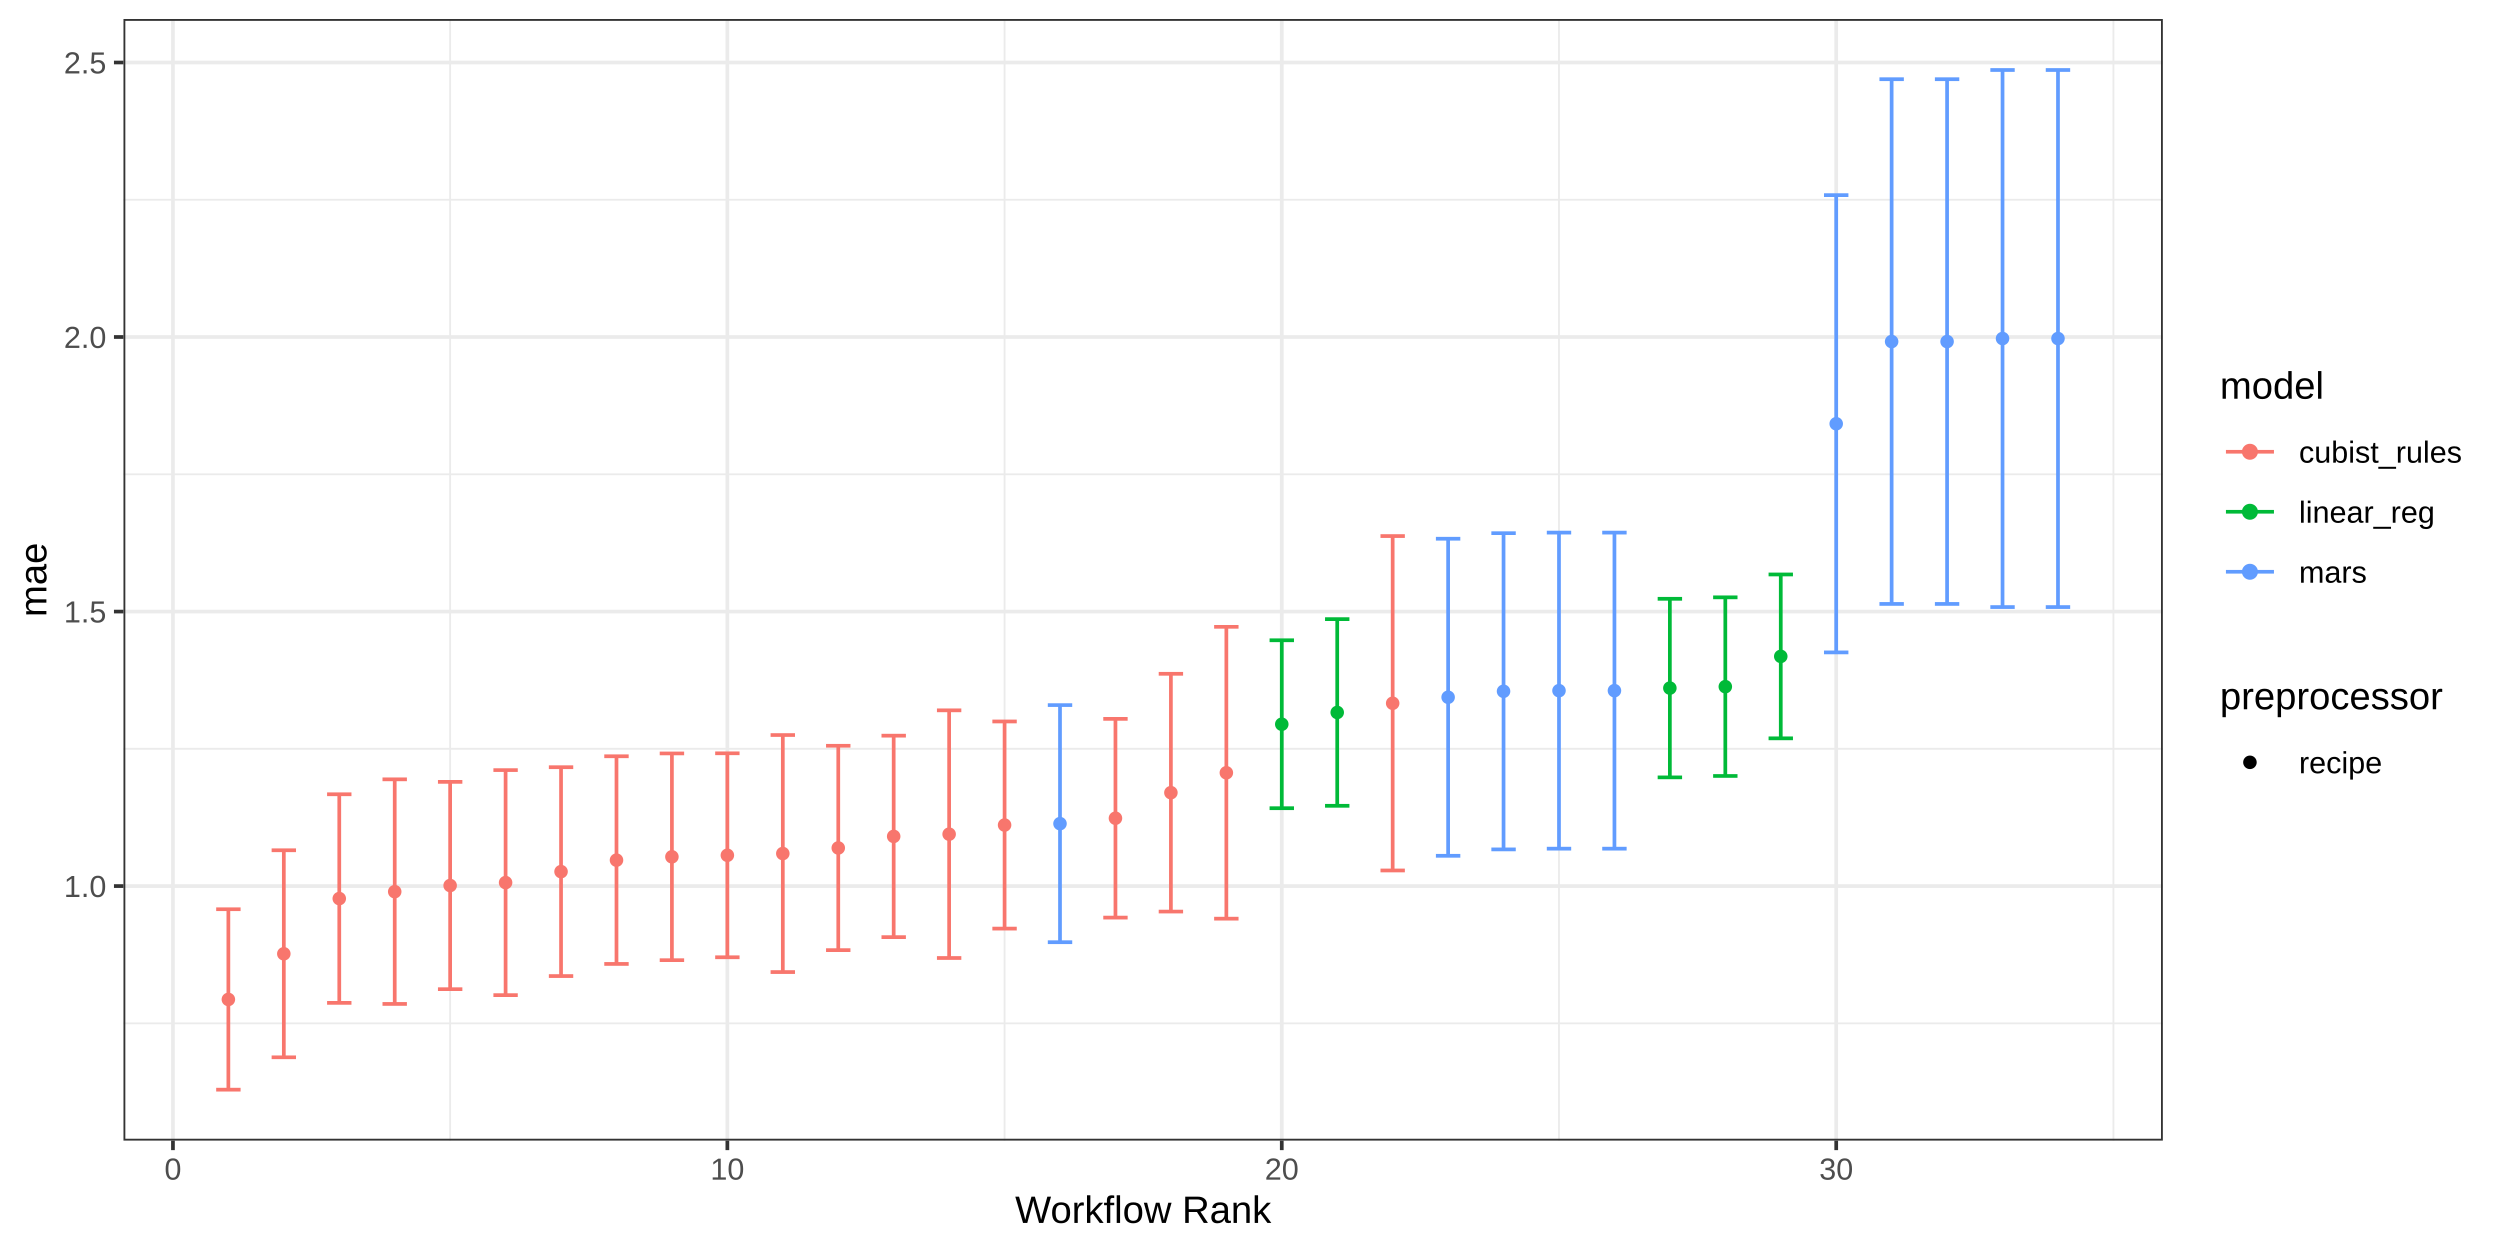
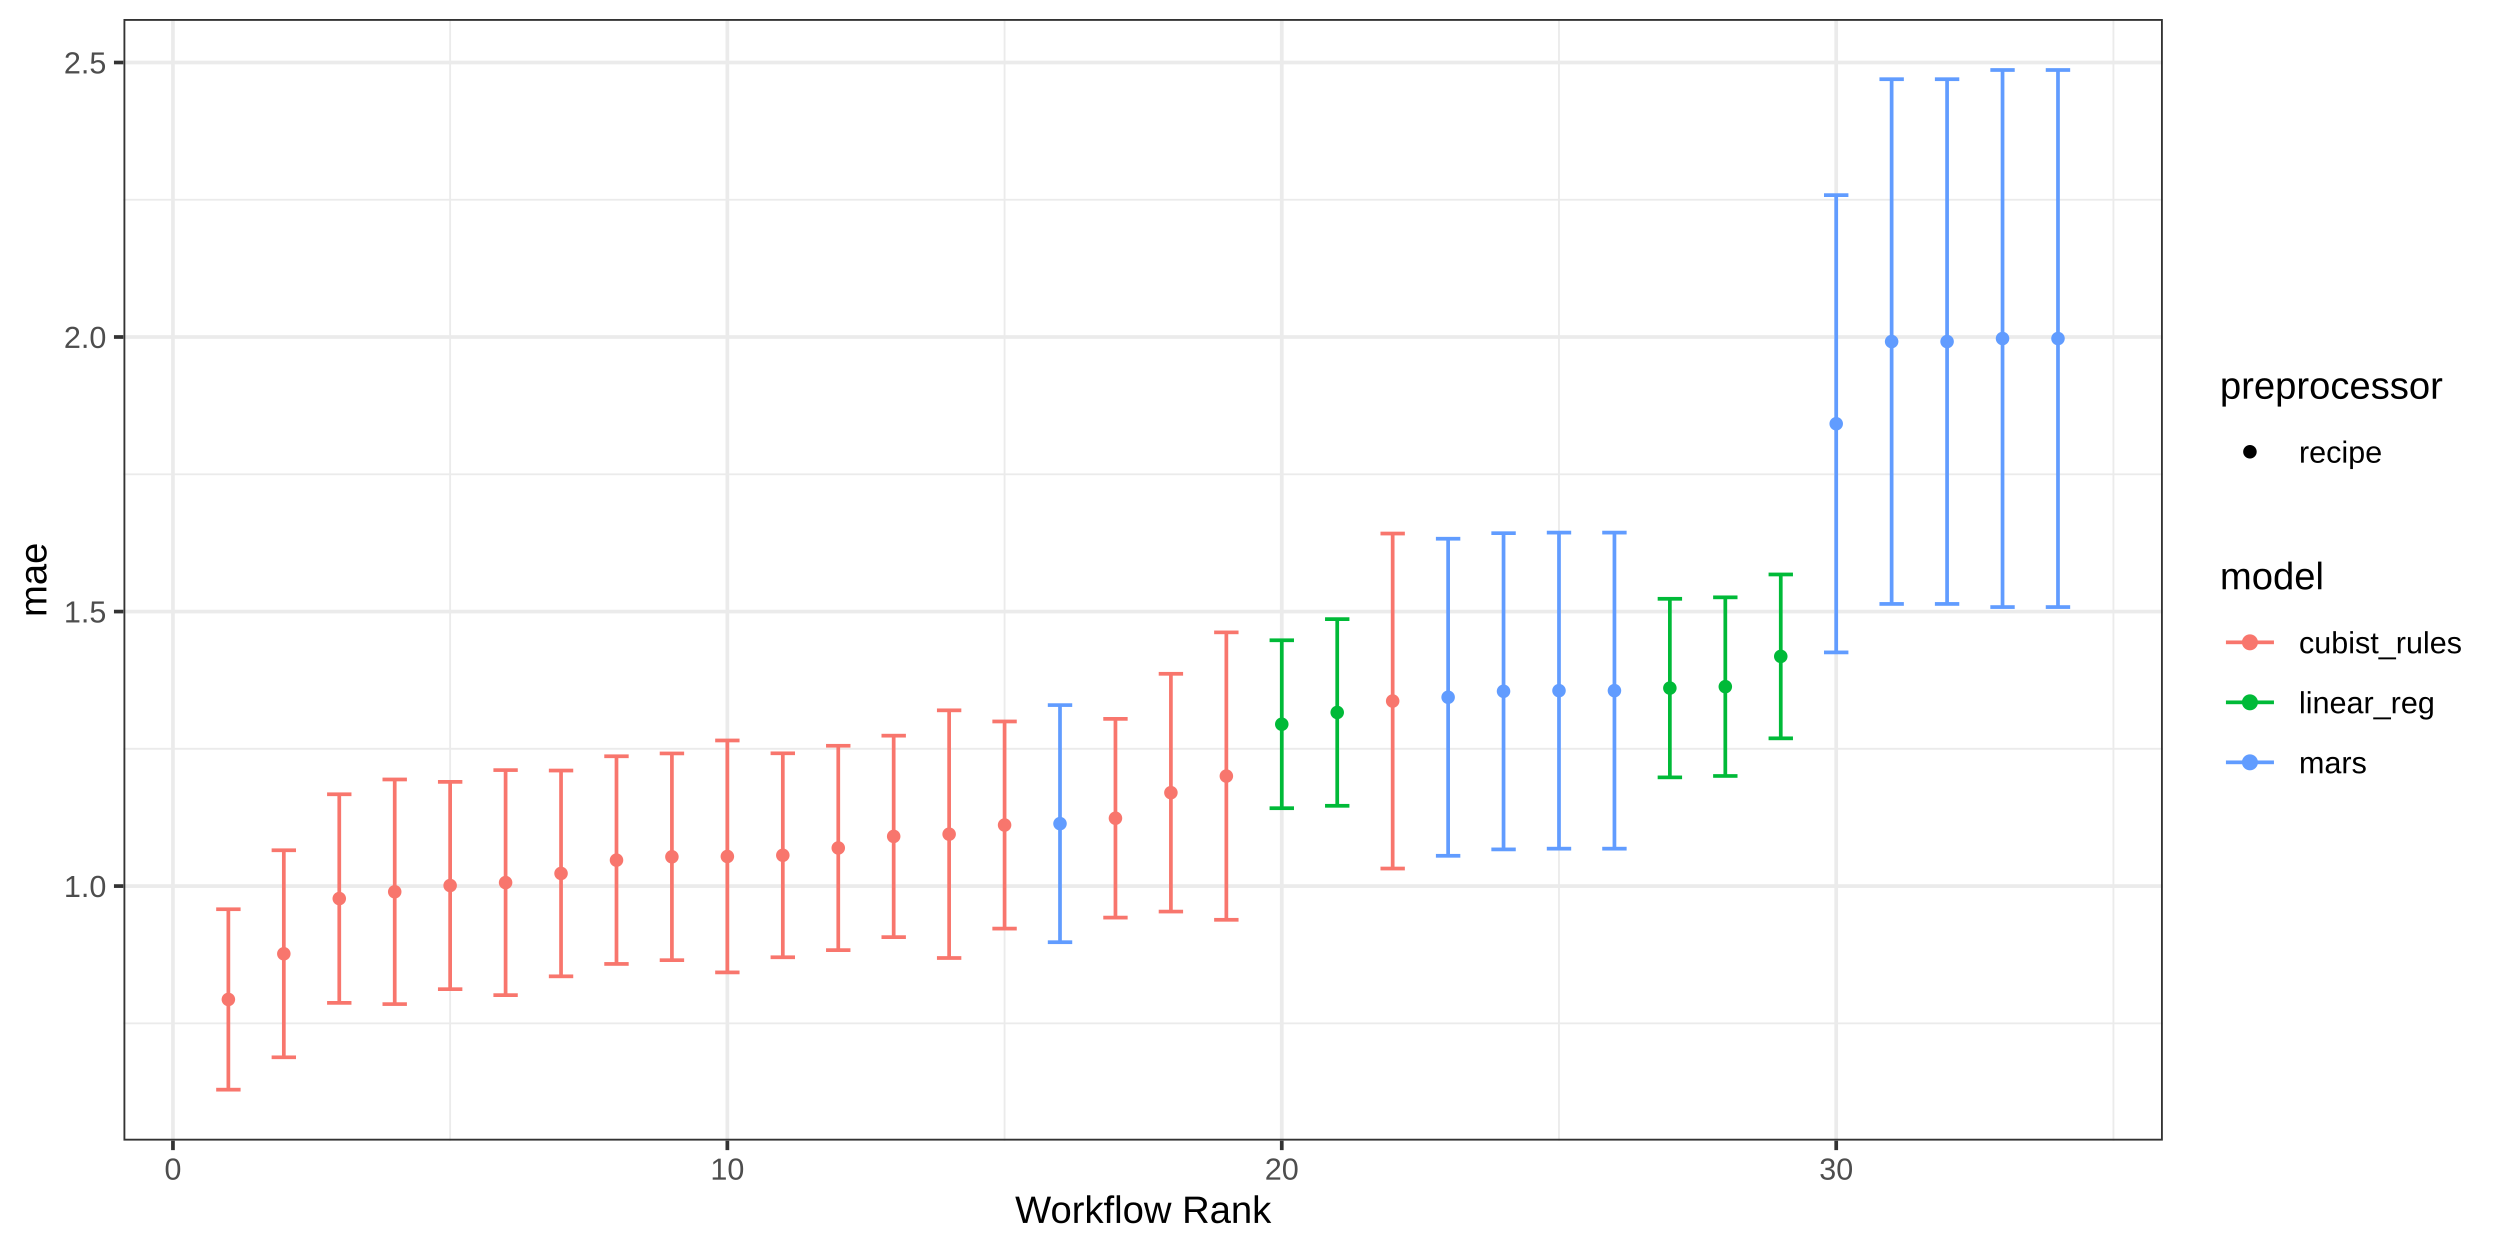
<svg xmlns="http://www.w3.org/2000/svg" width="720.00pt" height="360.00pt" viewBox="0 0 720.00 360.00">
  <g class="svglite">
    <defs>
      <style type="text/css">
    .svglite line, .svglite polyline, .svglite polygon, .svglite path, .svglite rect, .svglite circle {
      fill: none;
      stroke: #000000;
      stroke-linecap: round;
      stroke-linejoin: round;
      stroke-miterlimit: 10.00;
    }
    .svglite text {
      white-space: pre;
    }
    .svglite g.glyphgroup path {
      fill: inherit;
      stroke: none;
    }
  </style>
    </defs>
    <rect width="100%" height="100%" style="stroke: none; fill: #FFFFFF;" />
    <defs>
      <clipPath id="cpMC4wMHw3MjAuMDB8MC4wMHwzNjAuMDA=">
        <rect x="0.00" y="0.00" width="720.00" height="360.00" />
      </clipPath>
    </defs>
    <g clip-path="url(#cpMC4wMHw3MjAuMDB8MC4wMHwzNjAuMDA=)">
      <rect x="-0" y="0.00" width="720.00" height="360.00" style="stroke-width: 1.07; stroke: #FFFFFF; fill: #FFFFFF;" />
    </g>
    <defs>
      <clipPath id="cpMzUuNTZ8NjIyLjkxfDUuNDh8MzI4LjUw">
        <rect x="35.56" y="5.48" width="587.34" height="323.02" />
      </clipPath>
    </defs>
    <g clip-path="url(#cpMzUuNTZ8NjIyLjkxfDUuNDh8MzI4LjUw)">
      <rect x="35.56" y="5.48" width="587.34" height="323.02" style="stroke-width: 1.07; stroke: none; fill: #FFFFFF;" />
      <polyline points="35.56,294.73 622.91,294.73 " style="stroke-width: 0.53; stroke: #EBEBEB; stroke-linecap: butt;" />
      <polyline points="35.56,215.66 622.91,215.66 " style="stroke-width: 0.53; stroke: #EBEBEB; stroke-linecap: butt;" />
      <polyline points="35.56,136.60 622.91,136.60 " style="stroke-width: 0.53; stroke: #EBEBEB; stroke-linecap: butt;" />
      <polyline points="35.56,57.53 622.91,57.53 " style="stroke-width: 0.53; stroke: #EBEBEB; stroke-linecap: butt;" />
      <polyline points="129.64,328.50 129.64,5.48 " style="stroke-width: 0.53; stroke: #EBEBEB; stroke-linecap: butt;" />
      <polyline points="289.32,328.50 289.32,5.48 " style="stroke-width: 0.53; stroke: #EBEBEB; stroke-linecap: butt;" />
      <polyline points="448.99,328.50 448.99,5.48 " style="stroke-width: 0.53; stroke: #EBEBEB; stroke-linecap: butt;" />
      <polyline points="608.66,328.50 608.66,5.48 " style="stroke-width: 0.53; stroke: #EBEBEB; stroke-linecap: butt;" />
      <polyline points="35.56,255.19 622.91,255.19 " style="stroke-width: 1.07; stroke: #EBEBEB; stroke-linecap: butt;" />
      <polyline points="35.56,176.13 622.91,176.13 " style="stroke-width: 1.07; stroke: #EBEBEB; stroke-linecap: butt;" />
      <polyline points="35.56,97.06 622.91,97.06 " style="stroke-width: 1.07; stroke: #EBEBEB; stroke-linecap: butt;" />
      <polyline points="35.56,18.00 622.91,18.00 " style="stroke-width: 1.07; stroke: #EBEBEB; stroke-linecap: butt;" />
      <polyline points="49.81,328.50 49.81,5.48 " style="stroke-width: 1.07; stroke: #EBEBEB; stroke-linecap: butt;" />
      <polyline points="209.48,328.50 209.48,5.48 " style="stroke-width: 1.07; stroke: #EBEBEB; stroke-linecap: butt;" />
      <polyline points="369.15,328.50 369.15,5.48 " style="stroke-width: 1.07; stroke: #EBEBEB; stroke-linecap: butt;" />
      <polyline points="528.83,328.50 528.83,5.48 " style="stroke-width: 1.07; stroke: #EBEBEB; stroke-linecap: butt;" />
      <circle cx="65.77" cy="287.84" r="1.95" style="stroke-width: 0.71; stroke: none; fill: #F8766D;" />
      <circle cx="81.74" cy="274.69" r="1.95" style="stroke-width: 0.71; stroke: none; fill: #F8766D;" />
      <circle cx="97.71" cy="258.79" r="1.95" style="stroke-width: 0.71; stroke: none; fill: #F8766D;" />
-       <circle cx="113.68" cy="256.80" r="1.95" style="stroke-width: 0.71; stroke: none; fill: #F8766D;" />
+       <circle cx="113.68" cy="256.83" r="1.95" style="stroke-width: 0.71; stroke: none; fill: #F8766D;" />
      <circle cx="129.64" cy="255.03" r="1.95" style="stroke-width: 0.71; stroke: none; fill: #F8766D;" />
      <circle cx="145.61" cy="254.19" r="1.95" style="stroke-width: 0.71; stroke: none; fill: #F8766D;" />
-       <circle cx="161.58" cy="251.03" r="1.95" style="stroke-width: 0.71; stroke: none; fill: #F8766D;" />
+       <circle cx="161.58" cy="251.55" r="1.95" style="stroke-width: 0.71; stroke: none; fill: #F8766D;" />
      <circle cx="177.55" cy="247.72" r="1.95" style="stroke-width: 0.71; stroke: none; fill: #F8766D;" />
      <circle cx="193.51" cy="246.76" r="1.95" style="stroke-width: 0.71; stroke: none; fill: #F8766D;" />
-       <circle cx="209.48" cy="246.32" r="1.95" style="stroke-width: 0.71; stroke: none; fill: #F8766D;" />
-       <circle cx="225.45" cy="245.82" r="1.95" style="stroke-width: 0.71; stroke: none; fill: #F8766D;" />
+       <circle cx="209.48" cy="246.66" r="1.95" style="stroke-width: 0.71; stroke: none; fill: #F8766D;" />
+       <circle cx="225.45" cy="246.32" r="1.95" style="stroke-width: 0.71; stroke: none; fill: #F8766D;" />
      <circle cx="241.42" cy="244.21" r="1.95" style="stroke-width: 0.71; stroke: none; fill: #F8766D;" />
      <circle cx="257.38" cy="240.88" r="1.95" style="stroke-width: 0.71; stroke: none; fill: #F8766D;" />
      <circle cx="273.35" cy="240.24" r="1.95" style="stroke-width: 0.71; stroke: none; fill: #F8766D;" />
      <circle cx="289.32" cy="237.61" r="1.95" style="stroke-width: 0.71; stroke: none; fill: #F8766D;" />
      <circle cx="305.28" cy="237.21" r="1.95" style="stroke-width: 0.71; stroke: none; fill: #619CFF;" />
      <circle cx="321.25" cy="235.65" r="1.95" style="stroke-width: 0.71; stroke: none; fill: #F8766D;" />
      <circle cx="337.22" cy="228.29" r="1.95" style="stroke-width: 0.71; stroke: none; fill: #F8766D;" />
-       <circle cx="353.19" cy="222.56" r="1.95" style="stroke-width: 0.71; stroke: none; fill: #F8766D;" />
+       <circle cx="353.19" cy="223.51" r="1.95" style="stroke-width: 0.71; stroke: none; fill: #F8766D;" />
      <circle cx="369.15" cy="208.58" r="1.95" style="stroke-width: 0.71; stroke: none; fill: #00BA38;" />
      <circle cx="385.12" cy="205.19" r="1.95" style="stroke-width: 0.71; stroke: none; fill: #00BA38;" />
-       <circle cx="401.09" cy="202.54" r="1.95" style="stroke-width: 0.71; stroke: none; fill: #F8766D;" />
+       <circle cx="401.09" cy="201.90" r="1.95" style="stroke-width: 0.71; stroke: none; fill: #F8766D;" />
      <circle cx="417.06" cy="200.81" r="1.95" style="stroke-width: 0.71; stroke: none; fill: #619CFF;" />
      <circle cx="433.02" cy="199.09" r="1.95" style="stroke-width: 0.71; stroke: none; fill: #619CFF;" />
      <circle cx="448.99" cy="198.91" r="1.95" style="stroke-width: 0.71; stroke: none; fill: #619CFF;" />
      <circle cx="464.96" cy="198.91" r="1.95" style="stroke-width: 0.71; stroke: none; fill: #619CFF;" />
      <circle cx="480.92" cy="198.17" r="1.95" style="stroke-width: 0.71; stroke: none; fill: #00BA38;" />
      <circle cx="496.89" cy="197.76" r="1.95" style="stroke-width: 0.71; stroke: none; fill: #00BA38;" />
      <circle cx="512.86" cy="189.04" r="1.95" style="stroke-width: 0.71; stroke: none; fill: #00BA38;" />
      <circle cx="528.83" cy="122.04" r="1.95" style="stroke-width: 0.71; stroke: none; fill: #619CFF;" />
      <circle cx="544.79" cy="98.37" r="1.95" style="stroke-width: 0.71; stroke: none; fill: #619CFF;" />
      <circle cx="560.76" cy="98.37" r="1.95" style="stroke-width: 0.71; stroke: none; fill: #619CFF;" />
      <circle cx="576.73" cy="97.50" r="1.95" style="stroke-width: 0.71; stroke: none; fill: #619CFF;" />
      <circle cx="592.70" cy="97.50" r="1.95" style="stroke-width: 0.71; stroke: none; fill: #619CFF;" />
      <polyline points="62.26,261.86 69.29,261.86 " style="stroke-width: 1.07; stroke: #F8766D; stroke-linecap: butt;" />
      <polyline points="65.77,261.86 65.77,313.82 " style="stroke-width: 1.07; stroke: #F8766D; stroke-linecap: butt;" />
      <polyline points="62.26,313.82 69.29,313.82 " style="stroke-width: 1.07; stroke: #F8766D; stroke-linecap: butt;" />
      <polyline points="78.23,244.87 85.25,244.87 " style="stroke-width: 1.07; stroke: #F8766D; stroke-linecap: butt;" />
      <polyline points="81.74,244.87 81.74,304.50 " style="stroke-width: 1.07; stroke: #F8766D; stroke-linecap: butt;" />
      <polyline points="78.23,304.50 85.25,304.50 " style="stroke-width: 1.07; stroke: #F8766D; stroke-linecap: butt;" />
      <polyline points="94.20,228.75 101.22,228.75 " style="stroke-width: 1.07; stroke: #F8766D; stroke-linecap: butt;" />
      <polyline points="97.71,228.75 97.71,288.82 " style="stroke-width: 1.07; stroke: #F8766D; stroke-linecap: butt;" />
      <polyline points="94.20,288.82 101.22,288.82 " style="stroke-width: 1.07; stroke: #F8766D; stroke-linecap: butt;" />
-       <polyline points="110.16,224.45 117.19,224.45 " style="stroke-width: 1.07; stroke: #F8766D; stroke-linecap: butt;" />
-       <polyline points="113.68,224.45 113.68,289.14 " style="stroke-width: 1.07; stroke: #F8766D; stroke-linecap: butt;" />
-       <polyline points="110.16,289.14 117.19,289.14 " style="stroke-width: 1.07; stroke: #F8766D; stroke-linecap: butt;" />
+       <polyline points="110.16,224.48 117.19,224.48 " style="stroke-width: 1.07; stroke: #F8766D; stroke-linecap: butt;" />
+       <polyline points="113.68,224.48 113.68,289.18 " style="stroke-width: 1.07; stroke: #F8766D; stroke-linecap: butt;" />
+       <polyline points="110.16,289.18 117.19,289.18 " style="stroke-width: 1.07; stroke: #F8766D; stroke-linecap: butt;" />
      <polyline points="126.13,225.18 133.16,225.18 " style="stroke-width: 1.07; stroke: #F8766D; stroke-linecap: butt;" />
      <polyline points="129.64,225.18 129.64,284.88 " style="stroke-width: 1.07; stroke: #F8766D; stroke-linecap: butt;" />
      <polyline points="126.13,284.88 133.16,284.88 " style="stroke-width: 1.07; stroke: #F8766D; stroke-linecap: butt;" />
      <polyline points="142.10,221.79 149.12,221.79 " style="stroke-width: 1.07; stroke: #F8766D; stroke-linecap: butt;" />
      <polyline points="145.61,221.79 145.61,286.60 " style="stroke-width: 1.07; stroke: #F8766D; stroke-linecap: butt;" />
      <polyline points="142.10,286.60 149.12,286.60 " style="stroke-width: 1.07; stroke: #F8766D; stroke-linecap: butt;" />
-       <polyline points="158.07,220.96 165.09,220.96 " style="stroke-width: 1.07; stroke: #F8766D; stroke-linecap: butt;" />
-       <polyline points="161.58,220.96 161.58,281.10 " style="stroke-width: 1.07; stroke: #F8766D; stroke-linecap: butt;" />
-       <polyline points="158.07,281.10 165.09,281.10 " style="stroke-width: 1.07; stroke: #F8766D; stroke-linecap: butt;" />
+       <polyline points="158.07,221.91 165.09,221.91 " style="stroke-width: 1.07; stroke: #F8766D; stroke-linecap: butt;" />
+       <polyline points="161.58,221.91 161.58,281.19 " style="stroke-width: 1.07; stroke: #F8766D; stroke-linecap: butt;" />
+       <polyline points="158.07,281.19 165.09,281.19 " style="stroke-width: 1.07; stroke: #F8766D; stroke-linecap: butt;" />
      <polyline points="174.03,217.81 181.06,217.81 " style="stroke-width: 1.07; stroke: #F8766D; stroke-linecap: butt;" />
      <polyline points="177.55,217.81 177.55,277.62 " style="stroke-width: 1.07; stroke: #F8766D; stroke-linecap: butt;" />
      <polyline points="174.03,277.62 181.06,277.62 " style="stroke-width: 1.07; stroke: #F8766D; stroke-linecap: butt;" />
      <polyline points="190.00,216.99 197.03,216.99 " style="stroke-width: 1.07; stroke: #F8766D; stroke-linecap: butt;" />
      <polyline points="193.51,216.99 193.51,276.53 " style="stroke-width: 1.07; stroke: #F8766D; stroke-linecap: butt;" />
      <polyline points="190.00,276.53 197.03,276.53 " style="stroke-width: 1.07; stroke: #F8766D; stroke-linecap: butt;" />
-       <polyline points="205.97,216.95 212.99,216.95 " style="stroke-width: 1.07; stroke: #F8766D; stroke-linecap: butt;" />
-       <polyline points="209.48,216.95 209.48,275.69 " style="stroke-width: 1.07; stroke: #F8766D; stroke-linecap: butt;" />
-       <polyline points="205.97,275.69 212.99,275.69 " style="stroke-width: 1.07; stroke: #F8766D; stroke-linecap: butt;" />
-       <polyline points="221.93,211.69 228.96,211.69 " style="stroke-width: 1.07; stroke: #F8766D; stroke-linecap: butt;" />
-       <polyline points="225.45,211.69 225.45,279.96 " style="stroke-width: 1.07; stroke: #F8766D; stroke-linecap: butt;" />
-       <polyline points="221.93,279.96 228.96,279.96 " style="stroke-width: 1.07; stroke: #F8766D; stroke-linecap: butt;" />
+       <polyline points="205.97,213.26 212.99,213.26 " style="stroke-width: 1.07; stroke: #F8766D; stroke-linecap: butt;" />
+       <polyline points="209.48,213.26 209.48,280.05 " style="stroke-width: 1.07; stroke: #F8766D; stroke-linecap: butt;" />
+       <polyline points="205.97,280.05 212.99,280.05 " style="stroke-width: 1.07; stroke: #F8766D; stroke-linecap: butt;" />
+       <polyline points="221.93,216.95 228.96,216.95 " style="stroke-width: 1.07; stroke: #F8766D; stroke-linecap: butt;" />
+       <polyline points="225.45,216.95 225.45,275.69 " style="stroke-width: 1.07; stroke: #F8766D; stroke-linecap: butt;" />
+       <polyline points="221.93,275.69 228.96,275.69 " style="stroke-width: 1.07; stroke: #F8766D; stroke-linecap: butt;" />
      <polyline points="237.90,214.78 244.93,214.78 " style="stroke-width: 1.07; stroke: #F8766D; stroke-linecap: butt;" />
      <polyline points="241.42,214.78 241.42,273.64 " style="stroke-width: 1.07; stroke: #F8766D; stroke-linecap: butt;" />
      <polyline points="237.90,273.64 244.93,273.64 " style="stroke-width: 1.07; stroke: #F8766D; stroke-linecap: butt;" />
      <polyline points="253.87,211.87 260.90,211.87 " style="stroke-width: 1.07; stroke: #F8766D; stroke-linecap: butt;" />
      <polyline points="257.38,211.87 257.38,269.89 " style="stroke-width: 1.07; stroke: #F8766D; stroke-linecap: butt;" />
      <polyline points="253.87,269.89 260.90,269.89 " style="stroke-width: 1.07; stroke: #F8766D; stroke-linecap: butt;" />
      <polyline points="269.84,204.58 276.86,204.58 " style="stroke-width: 1.07; stroke: #F8766D; stroke-linecap: butt;" />
      <polyline points="273.35,204.58 273.35,275.90 " style="stroke-width: 1.07; stroke: #F8766D; stroke-linecap: butt;" />
      <polyline points="269.84,275.90 276.86,275.90 " style="stroke-width: 1.07; stroke: #F8766D; stroke-linecap: butt;" />
      <polyline points="285.80,207.78 292.83,207.78 " style="stroke-width: 1.07; stroke: #F8766D; stroke-linecap: butt;" />
      <polyline points="289.32,207.78 289.32,267.43 " style="stroke-width: 1.07; stroke: #F8766D; stroke-linecap: butt;" />
      <polyline points="285.80,267.43 292.83,267.43 " style="stroke-width: 1.07; stroke: #F8766D; stroke-linecap: butt;" />
      <polyline points="301.77,203.07 308.80,203.07 " style="stroke-width: 1.07; stroke: #619CFF; stroke-linecap: butt;" />
      <polyline points="305.28,203.07 305.28,271.35 " style="stroke-width: 1.07; stroke: #619CFF; stroke-linecap: butt;" />
      <polyline points="301.77,271.35 308.80,271.35 " style="stroke-width: 1.07; stroke: #619CFF; stroke-linecap: butt;" />
      <polyline points="317.74,207.03 324.76,207.03 " style="stroke-width: 1.07; stroke: #F8766D; stroke-linecap: butt;" />
      <polyline points="321.25,207.03 321.25,264.27 " style="stroke-width: 1.07; stroke: #F8766D; stroke-linecap: butt;" />
      <polyline points="317.74,264.27 324.76,264.27 " style="stroke-width: 1.07; stroke: #F8766D; stroke-linecap: butt;" />
      <polyline points="333.71,194.05 340.73,194.05 " style="stroke-width: 1.07; stroke: #F8766D; stroke-linecap: butt;" />
      <polyline points="337.22,194.05 337.22,262.53 " style="stroke-width: 1.07; stroke: #F8766D; stroke-linecap: butt;" />
      <polyline points="333.71,262.53 340.73,262.53 " style="stroke-width: 1.07; stroke: #F8766D; stroke-linecap: butt;" />
-       <polyline points="349.67,180.53 356.70,180.53 " style="stroke-width: 1.07; stroke: #F8766D; stroke-linecap: butt;" />
-       <polyline points="353.19,180.53 353.19,264.58 " style="stroke-width: 1.07; stroke: #F8766D; stroke-linecap: butt;" />
-       <polyline points="349.67,264.58 356.70,264.58 " style="stroke-width: 1.07; stroke: #F8766D; stroke-linecap: butt;" />
+       <polyline points="349.67,182.12 356.70,182.12 " style="stroke-width: 1.07; stroke: #F8766D; stroke-linecap: butt;" />
+       <polyline points="353.19,182.12 353.19,264.90 " style="stroke-width: 1.07; stroke: #F8766D; stroke-linecap: butt;" />
+       <polyline points="349.67,264.90 356.70,264.90 " style="stroke-width: 1.07; stroke: #F8766D; stroke-linecap: butt;" />
      <polyline points="365.64,184.40 372.67,184.40 " style="stroke-width: 1.07; stroke: #00BA38; stroke-linecap: butt;" />
      <polyline points="369.15,184.40 369.15,232.76 " style="stroke-width: 1.07; stroke: #00BA38; stroke-linecap: butt;" />
      <polyline points="365.64,232.76 372.67,232.76 " style="stroke-width: 1.07; stroke: #00BA38; stroke-linecap: butt;" />
      <polyline points="381.61,178.31 388.63,178.31 " style="stroke-width: 1.07; stroke: #00BA38; stroke-linecap: butt;" />
      <polyline points="385.12,178.31 385.12,232.07 " style="stroke-width: 1.07; stroke: #00BA38; stroke-linecap: butt;" />
      <polyline points="381.61,232.07 388.63,232.07 " style="stroke-width: 1.07; stroke: #00BA38; stroke-linecap: butt;" />
-       <polyline points="397.58,154.38 404.60,154.38 " style="stroke-width: 1.07; stroke: #F8766D; stroke-linecap: butt;" />
-       <polyline points="401.09,154.38 401.09,250.70 " style="stroke-width: 1.07; stroke: #F8766D; stroke-linecap: butt;" />
-       <polyline points="397.58,250.70 404.60,250.70 " style="stroke-width: 1.07; stroke: #F8766D; stroke-linecap: butt;" />
+       <polyline points="397.58,153.66 404.60,153.66 " style="stroke-width: 1.07; stroke: #F8766D; stroke-linecap: butt;" />
+       <polyline points="401.09,153.66 401.09,250.14 " style="stroke-width: 1.07; stroke: #F8766D; stroke-linecap: butt;" />
+       <polyline points="397.58,250.14 404.60,250.14 " style="stroke-width: 1.07; stroke: #F8766D; stroke-linecap: butt;" />
      <polyline points="413.54,155.15 420.57,155.15 " style="stroke-width: 1.07; stroke: #619CFF; stroke-linecap: butt;" />
      <polyline points="417.06,155.15 417.06,246.47 " style="stroke-width: 1.07; stroke: #619CFF; stroke-linecap: butt;" />
      <polyline points="413.54,246.47 420.57,246.47 " style="stroke-width: 1.07; stroke: #619CFF; stroke-linecap: butt;" />
      <polyline points="429.51,153.55 436.54,153.55 " style="stroke-width: 1.07; stroke: #619CFF; stroke-linecap: butt;" />
      <polyline points="433.02,153.55 433.02,244.63 " style="stroke-width: 1.07; stroke: #619CFF; stroke-linecap: butt;" />
      <polyline points="429.51,244.63 436.54,244.63 " style="stroke-width: 1.07; stroke: #619CFF; stroke-linecap: butt;" />
      <polyline points="445.48,153.39 452.50,153.39 " style="stroke-width: 1.07; stroke: #619CFF; stroke-linecap: butt;" />
      <polyline points="448.99,153.39 448.99,244.42 " style="stroke-width: 1.07; stroke: #619CFF; stroke-linecap: butt;" />
      <polyline points="445.48,244.42 452.50,244.42 " style="stroke-width: 1.07; stroke: #619CFF; stroke-linecap: butt;" />
      <polyline points="461.44,153.39 468.47,153.39 " style="stroke-width: 1.07; stroke: #619CFF; stroke-linecap: butt;" />
      <polyline points="464.96,153.39 464.96,244.42 " style="stroke-width: 1.07; stroke: #619CFF; stroke-linecap: butt;" />
      <polyline points="461.44,244.42 468.47,244.42 " style="stroke-width: 1.07; stroke: #619CFF; stroke-linecap: butt;" />
      <polyline points="477.41,172.45 484.44,172.45 " style="stroke-width: 1.07; stroke: #00BA38; stroke-linecap: butt;" />
      <polyline points="480.92,172.45 480.92,223.88 " style="stroke-width: 1.07; stroke: #00BA38; stroke-linecap: butt;" />
      <polyline points="477.41,223.88 484.44,223.88 " style="stroke-width: 1.07; stroke: #00BA38; stroke-linecap: butt;" />
      <polyline points="493.38,172.03 500.40,172.03 " style="stroke-width: 1.07; stroke: #00BA38; stroke-linecap: butt;" />
      <polyline points="496.89,172.03 496.89,223.48 " style="stroke-width: 1.07; stroke: #00BA38; stroke-linecap: butt;" />
      <polyline points="493.38,223.48 500.40,223.48 " style="stroke-width: 1.07; stroke: #00BA38; stroke-linecap: butt;" />
      <polyline points="509.35,165.44 516.37,165.44 " style="stroke-width: 1.07; stroke: #00BA38; stroke-linecap: butt;" />
      <polyline points="512.86,165.44 512.86,212.64 " style="stroke-width: 1.07; stroke: #00BA38; stroke-linecap: butt;" />
      <polyline points="509.35,212.64 516.37,212.64 " style="stroke-width: 1.07; stroke: #00BA38; stroke-linecap: butt;" />
      <polyline points="525.31,56.20 532.34,56.20 " style="stroke-width: 1.07; stroke: #619CFF; stroke-linecap: butt;" />
      <polyline points="528.83,56.20 528.83,187.89 " style="stroke-width: 1.07; stroke: #619CFF; stroke-linecap: butt;" />
      <polyline points="525.31,187.89 532.34,187.89 " style="stroke-width: 1.07; stroke: #619CFF; stroke-linecap: butt;" />
      <polyline points="541.28,22.81 548.31,22.81 " style="stroke-width: 1.07; stroke: #619CFF; stroke-linecap: butt;" />
      <polyline points="544.79,22.81 544.79,173.93 " style="stroke-width: 1.07; stroke: #619CFF; stroke-linecap: butt;" />
      <polyline points="541.28,173.93 548.31,173.93 " style="stroke-width: 1.07; stroke: #619CFF; stroke-linecap: butt;" />
      <polyline points="557.25,22.81 564.27,22.81 " style="stroke-width: 1.07; stroke: #619CFF; stroke-linecap: butt;" />
      <polyline points="560.76,22.81 560.76,173.93 " style="stroke-width: 1.07; stroke: #619CFF; stroke-linecap: butt;" />
      <polyline points="557.25,173.93 564.27,173.93 " style="stroke-width: 1.07; stroke: #619CFF; stroke-linecap: butt;" />
      <polyline points="573.22,20.16 580.24,20.16 " style="stroke-width: 1.07; stroke: #619CFF; stroke-linecap: butt;" />
      <polyline points="576.73,20.16 576.73,174.84 " style="stroke-width: 1.07; stroke: #619CFF; stroke-linecap: butt;" />
      <polyline points="573.22,174.84 580.24,174.84 " style="stroke-width: 1.07; stroke: #619CFF; stroke-linecap: butt;" />
      <polyline points="589.18,20.16 596.21,20.16 " style="stroke-width: 1.07; stroke: #619CFF; stroke-linecap: butt;" />
      <polyline points="592.70,20.16 592.70,174.84 " style="stroke-width: 1.07; stroke: #619CFF; stroke-linecap: butt;" />
      <polyline points="589.18,174.84 596.21,174.84 " style="stroke-width: 1.07; stroke: #619CFF; stroke-linecap: butt;" />
      <rect x="35.56" y="5.48" width="587.34" height="323.02" style="stroke-width: 1.07; stroke: #333333;" />
    </g>
    <g clip-path="url(#cpMC4wMHw3MjAuMDB8MC4wMHwzNjAuMDA=)">
      <text x="30.63" y="258.34" text-anchor="end" style="font-size: 8.80px;fill: #4D4D4D; font-family: &quot;Arial&quot;;" textLength="12.22px" lengthAdjust="spacingAndGlyphs">1.0</text>
      <text x="30.63" y="179.28" text-anchor="end" style="font-size: 8.80px;fill: #4D4D4D; font-family: &quot;Arial&quot;;" textLength="12.22px" lengthAdjust="spacingAndGlyphs">1.5</text>
      <text x="30.63" y="100.21" text-anchor="end" style="font-size: 8.80px;fill: #4D4D4D; font-family: &quot;Arial&quot;;" textLength="12.22px" lengthAdjust="spacingAndGlyphs">2.0</text>
      <text x="30.63" y="21.15" text-anchor="end" style="font-size: 8.80px;fill: #4D4D4D; font-family: &quot;Arial&quot;;" textLength="12.22px" lengthAdjust="spacingAndGlyphs">2.5</text>
      <polyline points="32.82,255.19 35.56,255.19 " style="stroke-width: 1.07; stroke: #333333; stroke-linecap: butt;" />
      <polyline points="32.82,176.13 35.56,176.13 " style="stroke-width: 1.07; stroke: #333333; stroke-linecap: butt;" />
      <polyline points="32.82,97.06 35.56,97.06 " style="stroke-width: 1.07; stroke: #333333; stroke-linecap: butt;" />
      <polyline points="32.82,18.00 35.56,18.00 " style="stroke-width: 1.07; stroke: #333333; stroke-linecap: butt;" />
      <polyline points="49.81,331.24 49.81,328.50 " style="stroke-width: 1.07; stroke: #333333; stroke-linecap: butt;" />
      <polyline points="209.48,331.24 209.48,328.50 " style="stroke-width: 1.07; stroke: #333333; stroke-linecap: butt;" />
      <polyline points="369.15,331.24 369.15,328.50 " style="stroke-width: 1.07; stroke: #333333; stroke-linecap: butt;" />
      <polyline points="528.83,331.24 528.83,328.50 " style="stroke-width: 1.07; stroke: #333333; stroke-linecap: butt;" />
      <text x="49.81" y="339.74" text-anchor="middle" style="font-size: 8.80px;fill: #4D4D4D; font-family: &quot;Arial&quot;;" textLength="4.89px" lengthAdjust="spacingAndGlyphs">0</text>
      <text x="209.48" y="339.74" text-anchor="middle" style="font-size: 8.80px;fill: #4D4D4D; font-family: &quot;Arial&quot;;" textLength="9.78px" lengthAdjust="spacingAndGlyphs">10</text>
      <text x="369.15" y="339.74" text-anchor="middle" style="font-size: 8.80px;fill: #4D4D4D; font-family: &quot;Arial&quot;;" textLength="9.78px" lengthAdjust="spacingAndGlyphs">20</text>
      <text x="528.83" y="339.74" text-anchor="middle" style="font-size: 8.80px;fill: #4D4D4D; font-family: &quot;Arial&quot;;" textLength="9.78px" lengthAdjust="spacingAndGlyphs">30</text>
      <text x="329.24" y="352.20" text-anchor="middle" style="font-size: 11.00px; font-family: &quot;Arial&quot;;" textLength="73.77px" lengthAdjust="spacingAndGlyphs">Workflow Rank</text>
      <text transform="translate(13.36,166.99) rotate(-90)" text-anchor="middle" style="font-size: 11.00px; font-family: &quot;Arial&quot;;" textLength="21.41px" lengthAdjust="spacingAndGlyphs">mae</text>
-       <rect x="633.86" y="100.32" width="80.66" height="78.47" style="stroke-width: 1.07; stroke: none; fill: #FFFFFF;" />
-       <text x="639.34" y="114.83" style="font-size: 11.00px; font-family: &quot;Arial&quot;;" textLength="29.97px" lengthAdjust="spacingAndGlyphs">model</text>
+       <rect x="633.86" y="100.32" width="75.18" height="43.91" style="stroke-width: 1.07; stroke: none; fill: #FFFFFF;" />
+       <text x="639.34" y="114.83" style="font-size: 11.00px; font-family: &quot;Arial&quot;;" textLength="64.22px" lengthAdjust="spacingAndGlyphs">preprocessor</text>
      <rect x="639.34" y="121.47" width="17.28" height="17.28" style="stroke-width: 1.07; stroke: none; fill: #FFFFFF;" />
-       <circle cx="647.98" cy="130.11" r="1.95" style="stroke-width: 0.71; stroke: #F8766D; fill: #F8766D;" />
-       <line x1="641.07" y1="130.11" x2="654.90" y2="130.11" style="stroke-width: 1.07; stroke: #F8766D; stroke-linecap: butt;" />
-       <rect x="639.34" y="138.75" width="17.28" height="17.28" style="stroke-width: 1.07; stroke: none; fill: #FFFFFF;" />
-       <circle cx="647.98" cy="147.39" r="1.95" style="stroke-width: 0.71; stroke: #00BA38; fill: #00BA38;" />
-       <line x1="641.07" y1="147.39" x2="654.90" y2="147.39" style="stroke-width: 1.07; stroke: #00BA38; stroke-linecap: butt;" />
-       <rect x="639.34" y="156.03" width="17.28" height="17.28" style="stroke-width: 1.07; stroke: none; fill: #FFFFFF;" />
-       <circle cx="647.98" cy="164.67" r="1.95" style="stroke-width: 0.71; stroke: #619CFF; fill: #619CFF;" />
-       <line x1="641.07" y1="164.67" x2="654.90" y2="164.67" style="stroke-width: 1.07; stroke: #619CFF; stroke-linecap: butt;" />
-       <text x="662.10" y="133.26" style="font-size: 8.80px; font-family: &quot;Arial&quot;;" textLength="46.94px" lengthAdjust="spacingAndGlyphs">cubist_rules</text>
-       <text x="662.10" y="150.54" style="font-size: 8.80px; font-family: &quot;Arial&quot;;" textLength="39.09px" lengthAdjust="spacingAndGlyphs">linear_reg</text>
-       <text x="662.10" y="167.82" style="font-size: 8.80px; font-family: &quot;Arial&quot;;" textLength="19.55px" lengthAdjust="spacingAndGlyphs">mars</text>
-       <rect x="633.86" y="189.75" width="75.18" height="43.91" style="stroke-width: 1.07; stroke: none; fill: #FFFFFF;" />
-       <text x="639.34" y="204.27" style="font-size: 11.00px; font-family: &quot;Arial&quot;;" textLength="64.22px" lengthAdjust="spacingAndGlyphs">preprocessor</text>
+       <circle cx="647.98" cy="130.11" r="1.95" style="stroke-width: 0.71; stroke: none; fill: #000000;" />
+       <text x="662.10" y="133.26" style="font-size: 8.80px; font-family: &quot;Arial&quot;;" textLength="23.95px" lengthAdjust="spacingAndGlyphs">recipe</text>
+       <rect x="633.86" y="155.19" width="80.66" height="78.47" style="stroke-width: 1.07; stroke: none; fill: #FFFFFF;" />
+       <text x="639.34" y="169.71" style="font-size: 11.00px; font-family: &quot;Arial&quot;;" textLength="29.97px" lengthAdjust="spacingAndGlyphs">model</text>
+       <rect x="639.34" y="176.35" width="17.28" height="17.28" style="stroke-width: 1.07; stroke: none; fill: #FFFFFF;" />
+       <circle cx="647.98" cy="184.99" r="1.95" style="stroke-width: 0.71; stroke: #F8766D; fill: #F8766D;" />
+       <line x1="641.07" y1="184.99" x2="654.90" y2="184.99" style="stroke-width: 1.07; stroke: #F8766D; stroke-linecap: butt;" />
+       <rect x="639.34" y="193.63" width="17.28" height="17.28" style="stroke-width: 1.07; stroke: none; fill: #FFFFFF;" />
+       <circle cx="647.98" cy="202.27" r="1.95" style="stroke-width: 0.71; stroke: #00BA38; fill: #00BA38;" />
+       <line x1="641.07" y1="202.27" x2="654.90" y2="202.27" style="stroke-width: 1.07; stroke: #00BA38; stroke-linecap: butt;" />
      <rect x="639.34" y="210.91" width="17.28" height="17.28" style="stroke-width: 1.07; stroke: none; fill: #FFFFFF;" />
-       <circle cx="647.98" cy="219.55" r="1.95" style="stroke-width: 0.71; stroke: none; fill: #000000;" />
-       <text x="662.10" y="222.70" style="font-size: 8.80px; font-family: &quot;Arial&quot;;" textLength="23.95px" lengthAdjust="spacingAndGlyphs">recipe</text>
+       <circle cx="647.98" cy="219.55" r="1.95" style="stroke-width: 0.71; stroke: #619CFF; fill: #619CFF;" />
+       <line x1="641.07" y1="219.55" x2="654.90" y2="219.55" style="stroke-width: 1.07; stroke: #619CFF; stroke-linecap: butt;" />
+       <text x="662.10" y="188.14" style="font-size: 8.80px; font-family: &quot;Arial&quot;;" textLength="46.94px" lengthAdjust="spacingAndGlyphs">cubist_rules</text>
+       <text x="662.10" y="205.42" style="font-size: 8.80px; font-family: &quot;Arial&quot;;" textLength="39.09px" lengthAdjust="spacingAndGlyphs">linear_reg</text>
+       <text x="662.10" y="222.70" style="font-size: 8.80px; font-family: &quot;Arial&quot;;" textLength="19.55px" lengthAdjust="spacingAndGlyphs">mars</text>
    </g>
  </g>
</svg>
